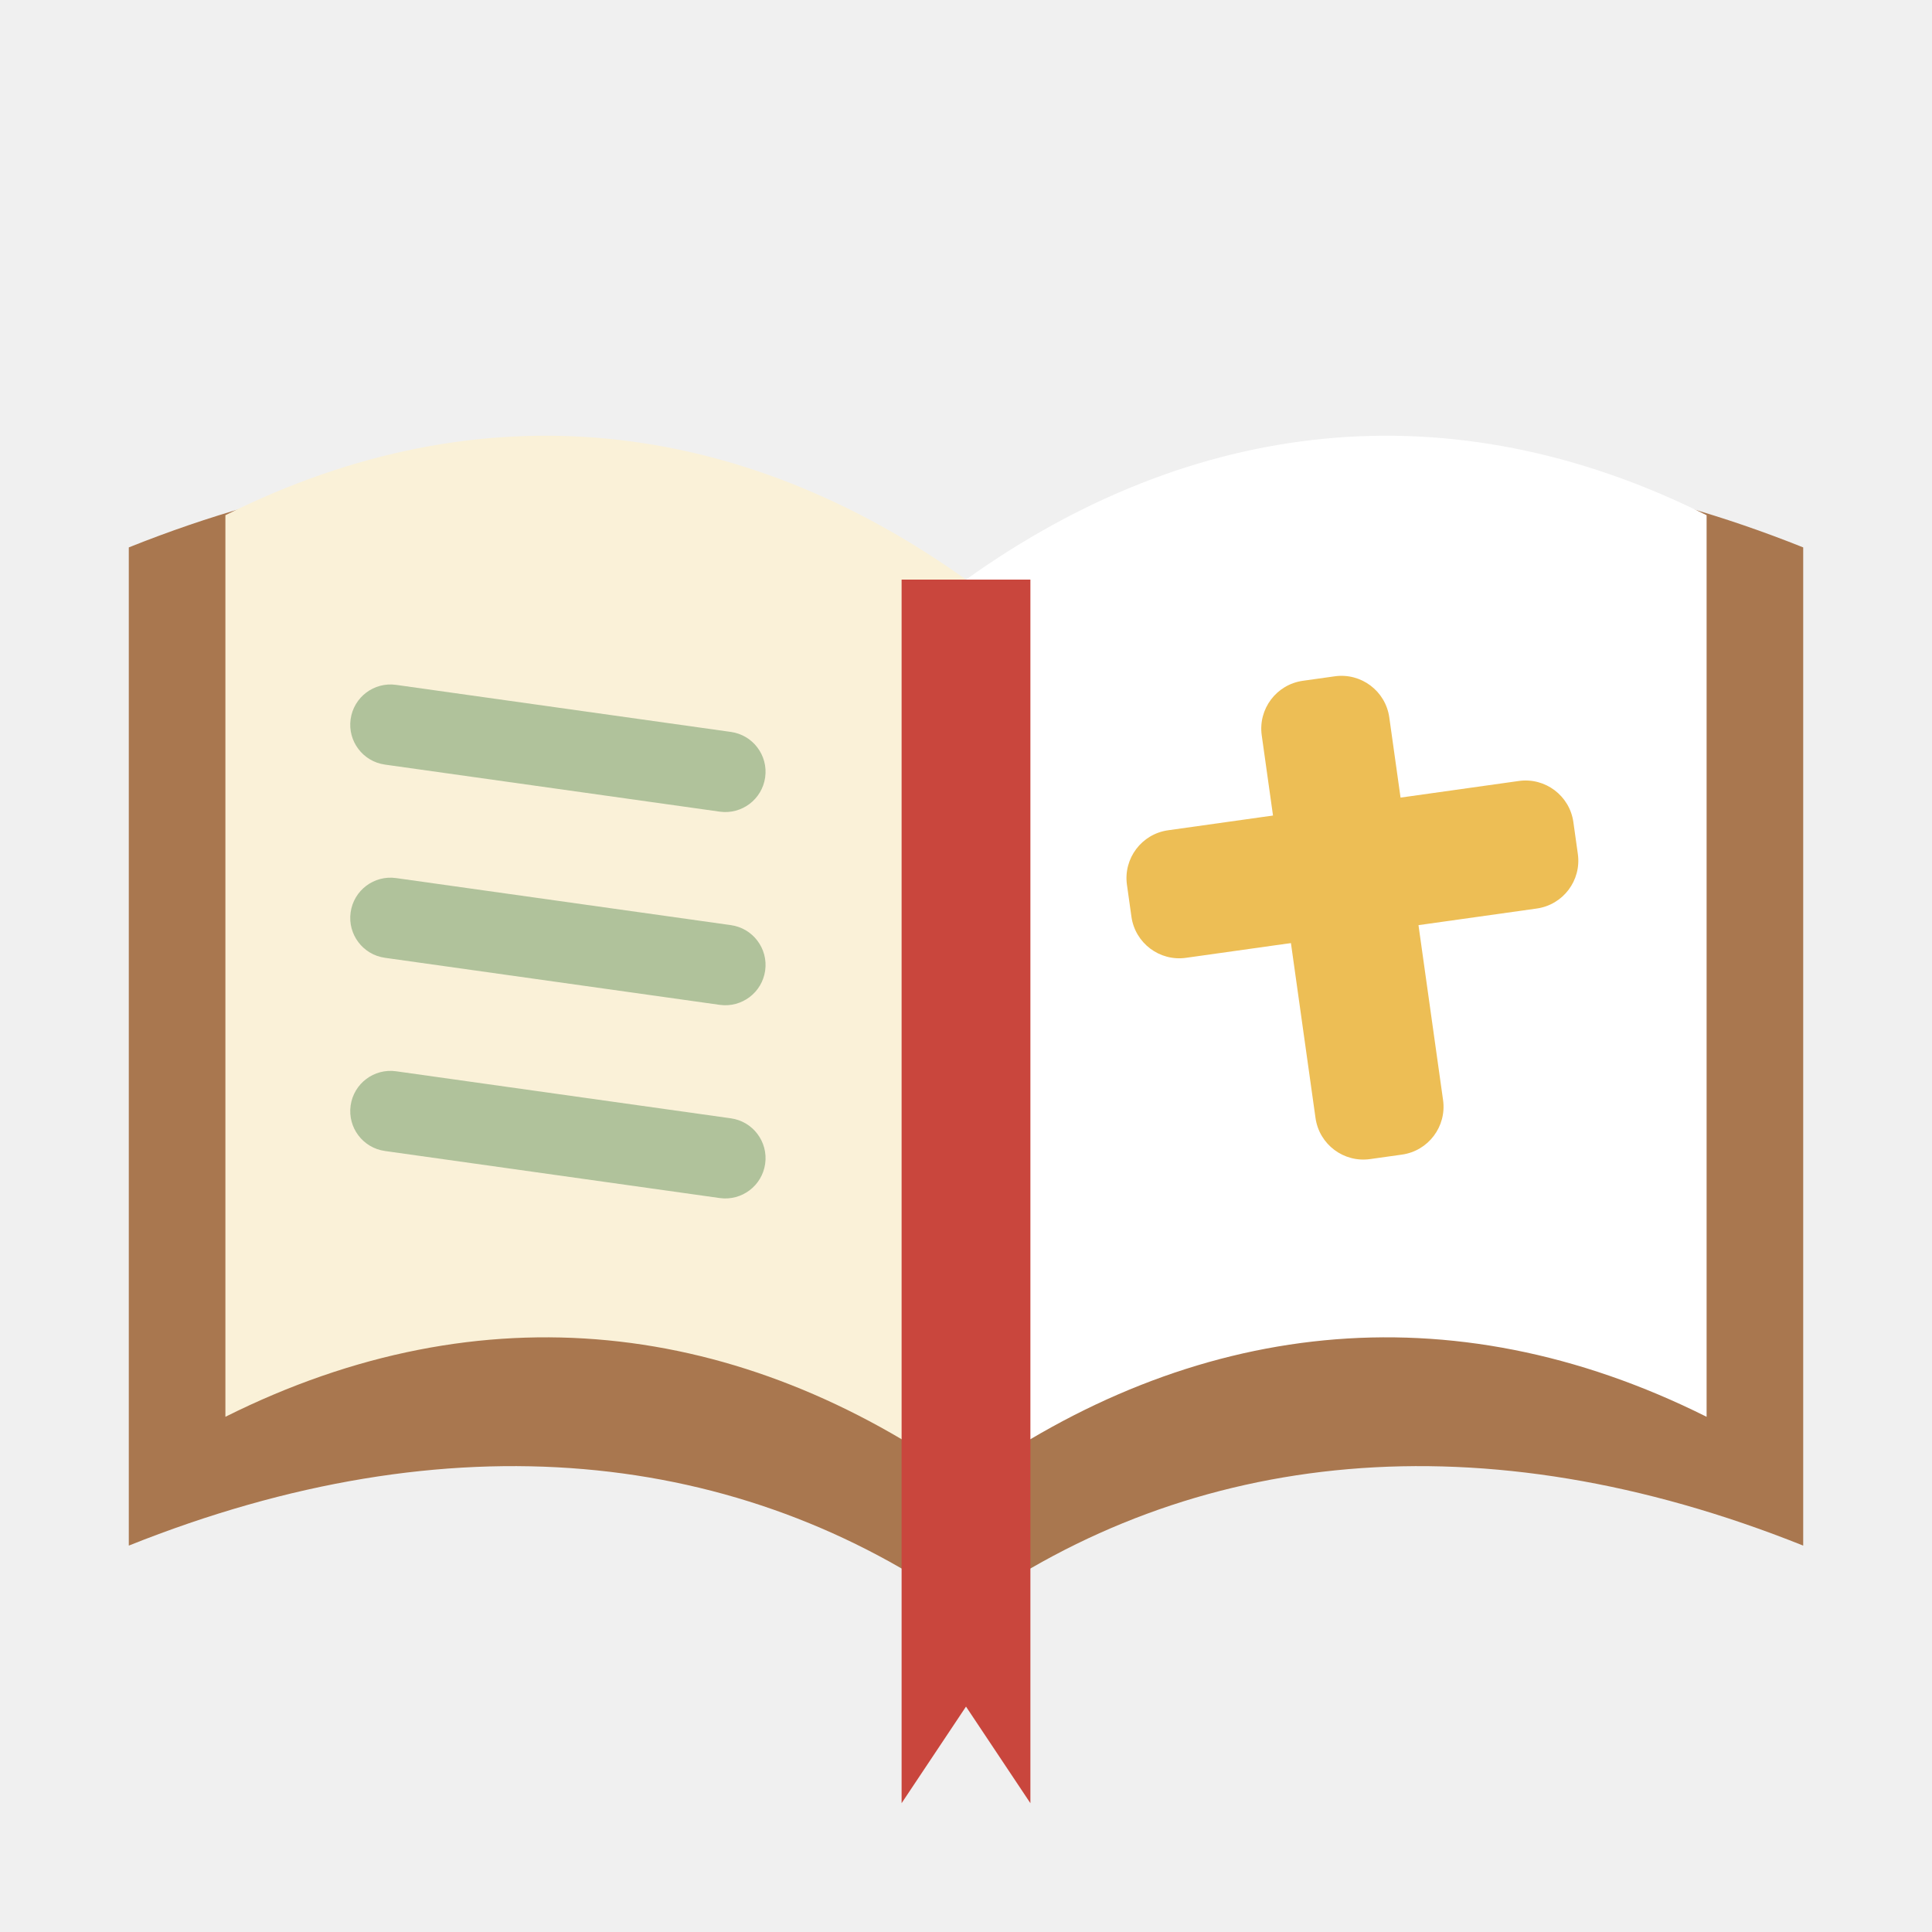
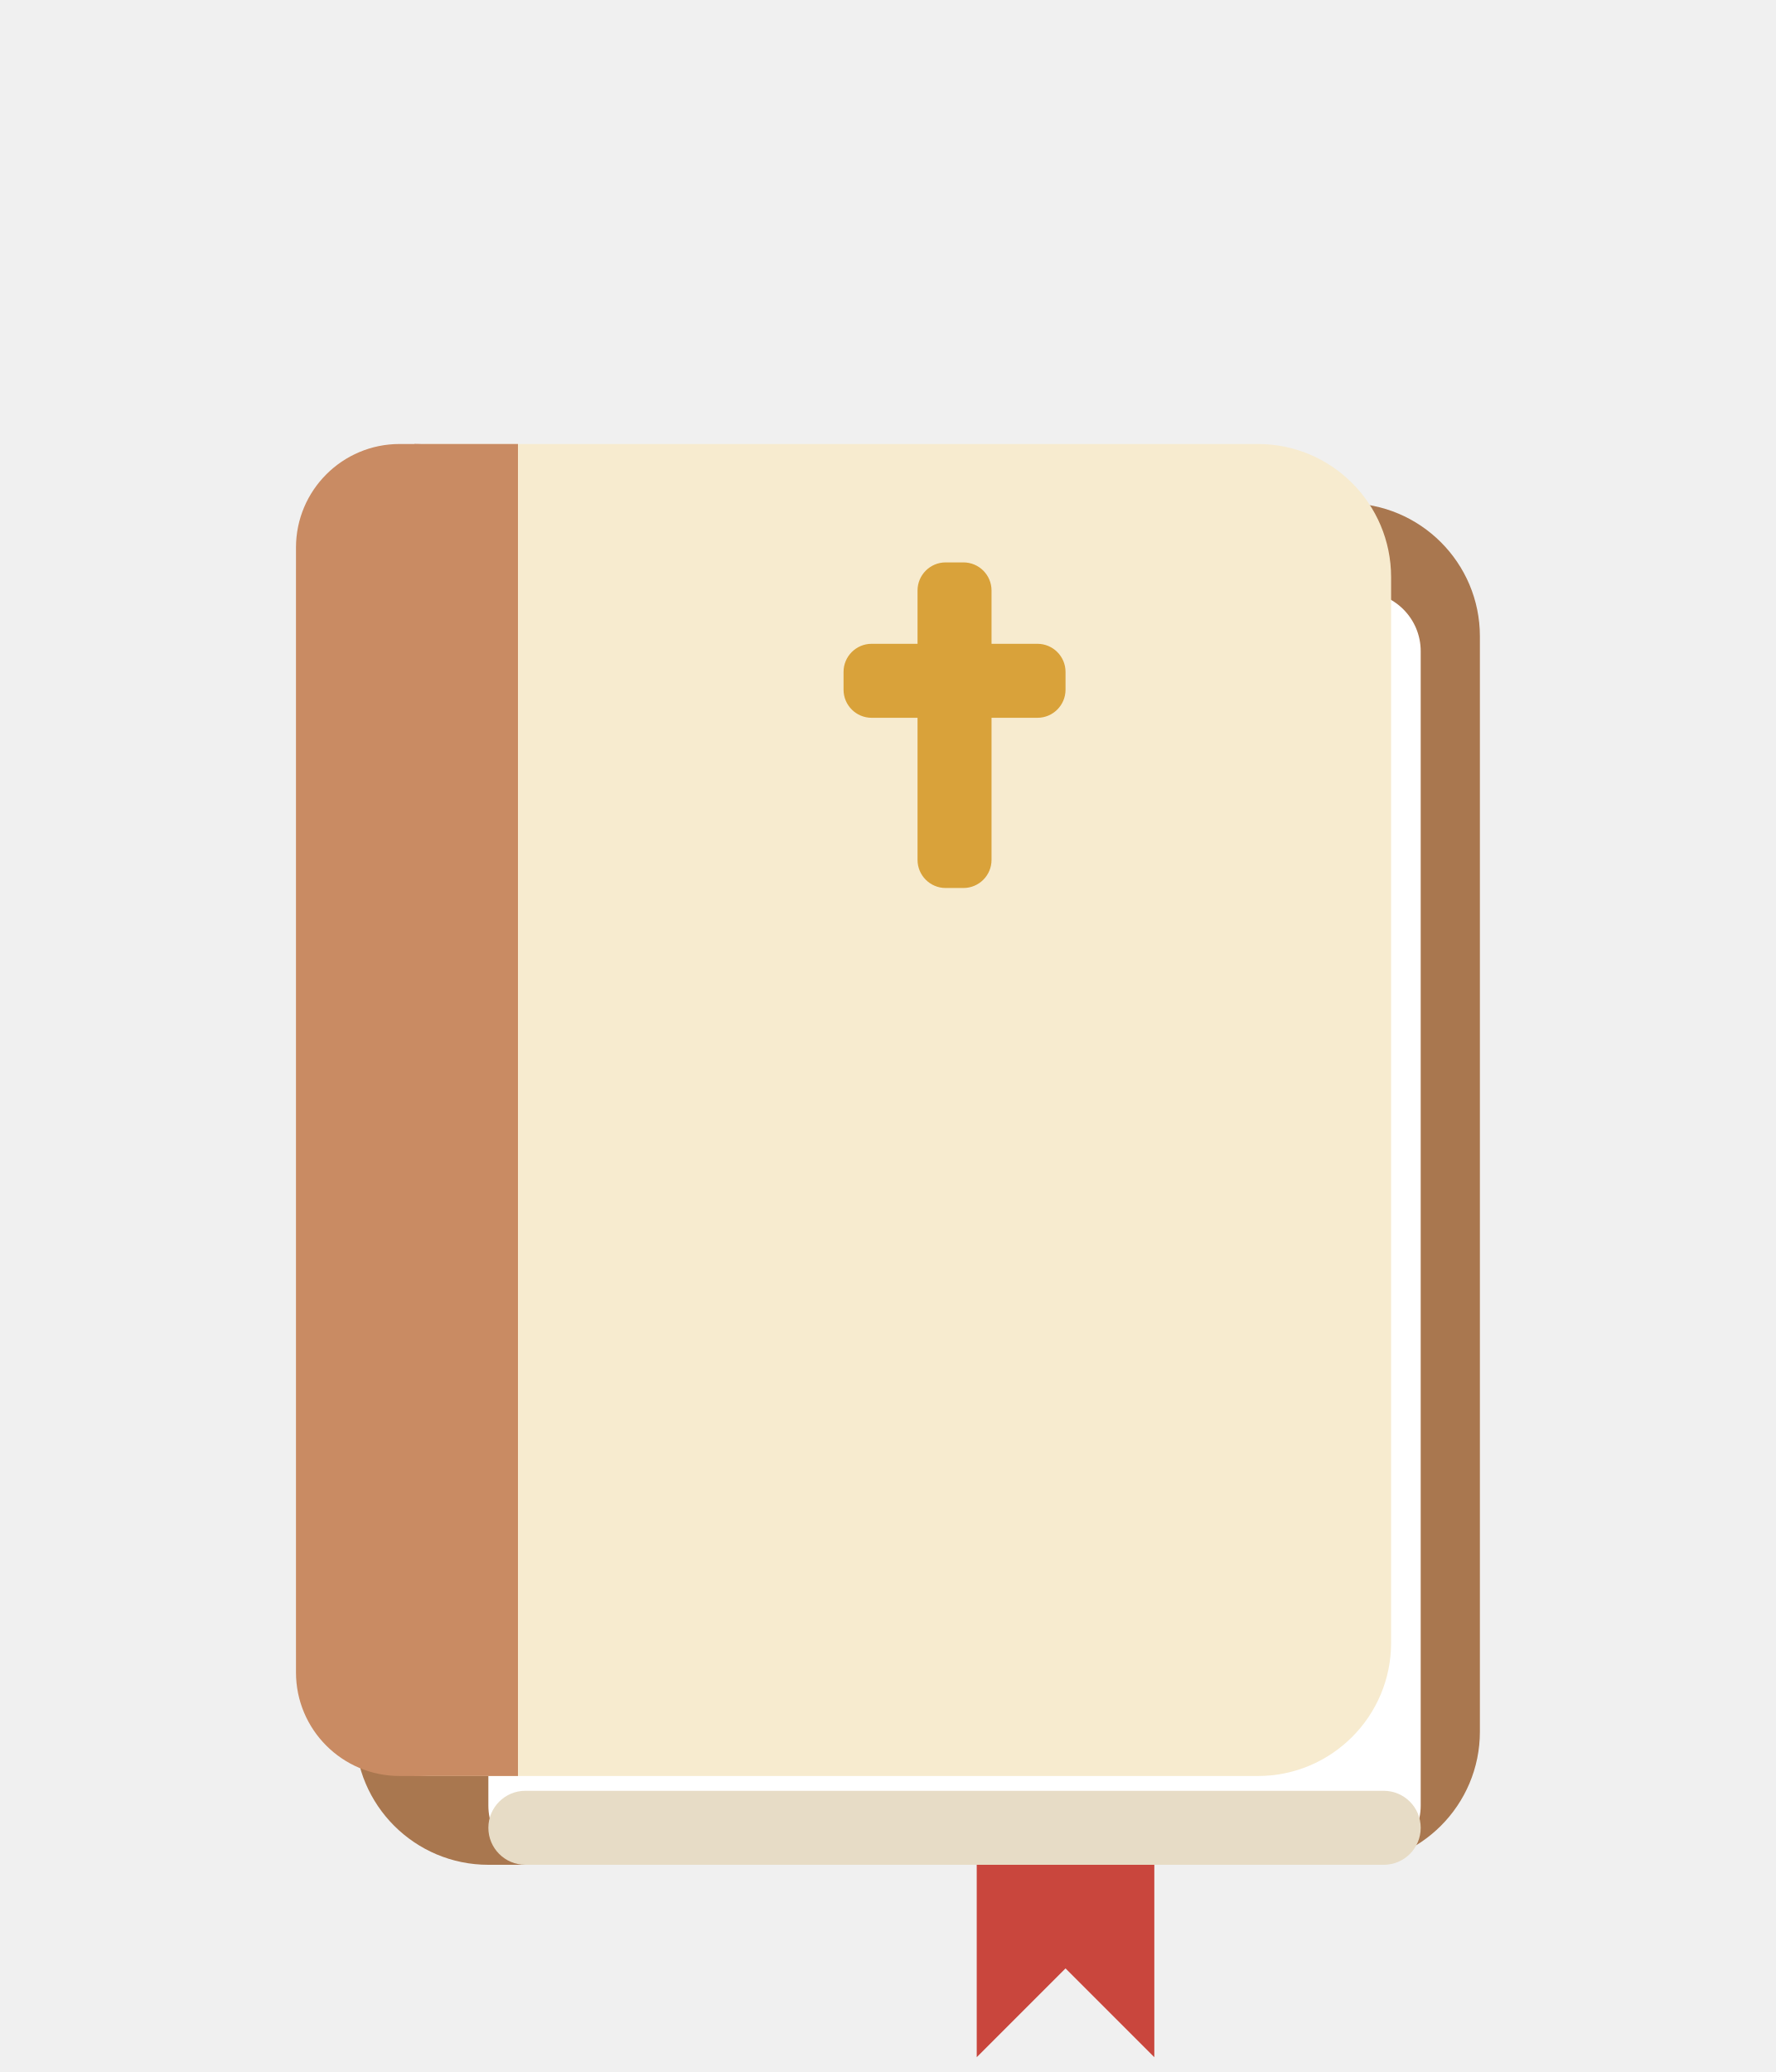
- <svg xmlns="http://www.w3.org/2000/svg" viewBox="0 0 120 120" width="120" height="120">
-   <path d="M8 34 C28 26 46 28 60 38 C74 28 92 26 112 34 L112 96 C92 88 74 90 60 100 C46 90 28 88 8 96Z" fill="#A9774F" />
-   <path d="M14 32 C30 24 46 26 60 36 L60 92 C46 82 30 80 14 88Z" fill="#FAF1D8" />
-   <path d="M106 32 C90 24 74 26 60 36 L60 92 C74 82 90 80 106 88Z" fill="#FFFFFF" />
-   <rect x="22" y="44" width="26" height="5" rx="2.5" fill="#9DB68C" opacity="0.8" transform="rotate(8 35 44)" />
-   <rect x="22" y="56" width="26" height="5" rx="2.5" fill="#9DB68C" opacity="0.8" transform="rotate(8 35 56)" />
-   <rect x="22" y="68" width="26" height="5" rx="2.5" fill="#9DB68C" opacity="0.8" transform="rotate(8 35 68)" />
-   <rect x="80" y="42" width="8" height="30" rx="3" fill="#EDBE55" transform="rotate(-8 84 57)" />
-   <rect x="70" y="50" width="28" height="8" rx="3" fill="#EDBE55" transform="rotate(-8 84 54)" />
-   <path d="M56 36 L64 36 L64 112 L60 106 L56 112Z" fill="#C9463D" />
+ <svg xmlns="http://www.w3.org/2000/svg" viewBox="0 0 120 140" width="120" height="140">
+   <path d="M66 118 L78 118 L78 139 L72 133 L66 139Z" fill="#C9463D" />
+   <rect x="24" y="34" width="76" height="92" rx="9" fill="#A9774F" />
+   <rect x="33" y="40" width="63" height="86" rx="4" fill="#FFFFFF" />
+   <rect x="33" y="121" width="63" height="5" rx="2.5" fill="#E7DCC6" />
+   <rect x="20" y="30" width="74" height="90" rx="9" fill="#F7EBCF" />
+   <rect x="20" y="30" width="15" height="90" rx="7" fill="#C98B63" />
+   <rect x="28" y="30" width="7" height="90" fill="#C98B63" />
+   <rect x="62.0" y="38" width="5" height="22" rx="1.9" fill="#D9A23A" />
+   <rect x="57.0" y="43.5" width="15" height="5" rx="1.9" fill="#D9A23A" />
</svg>
